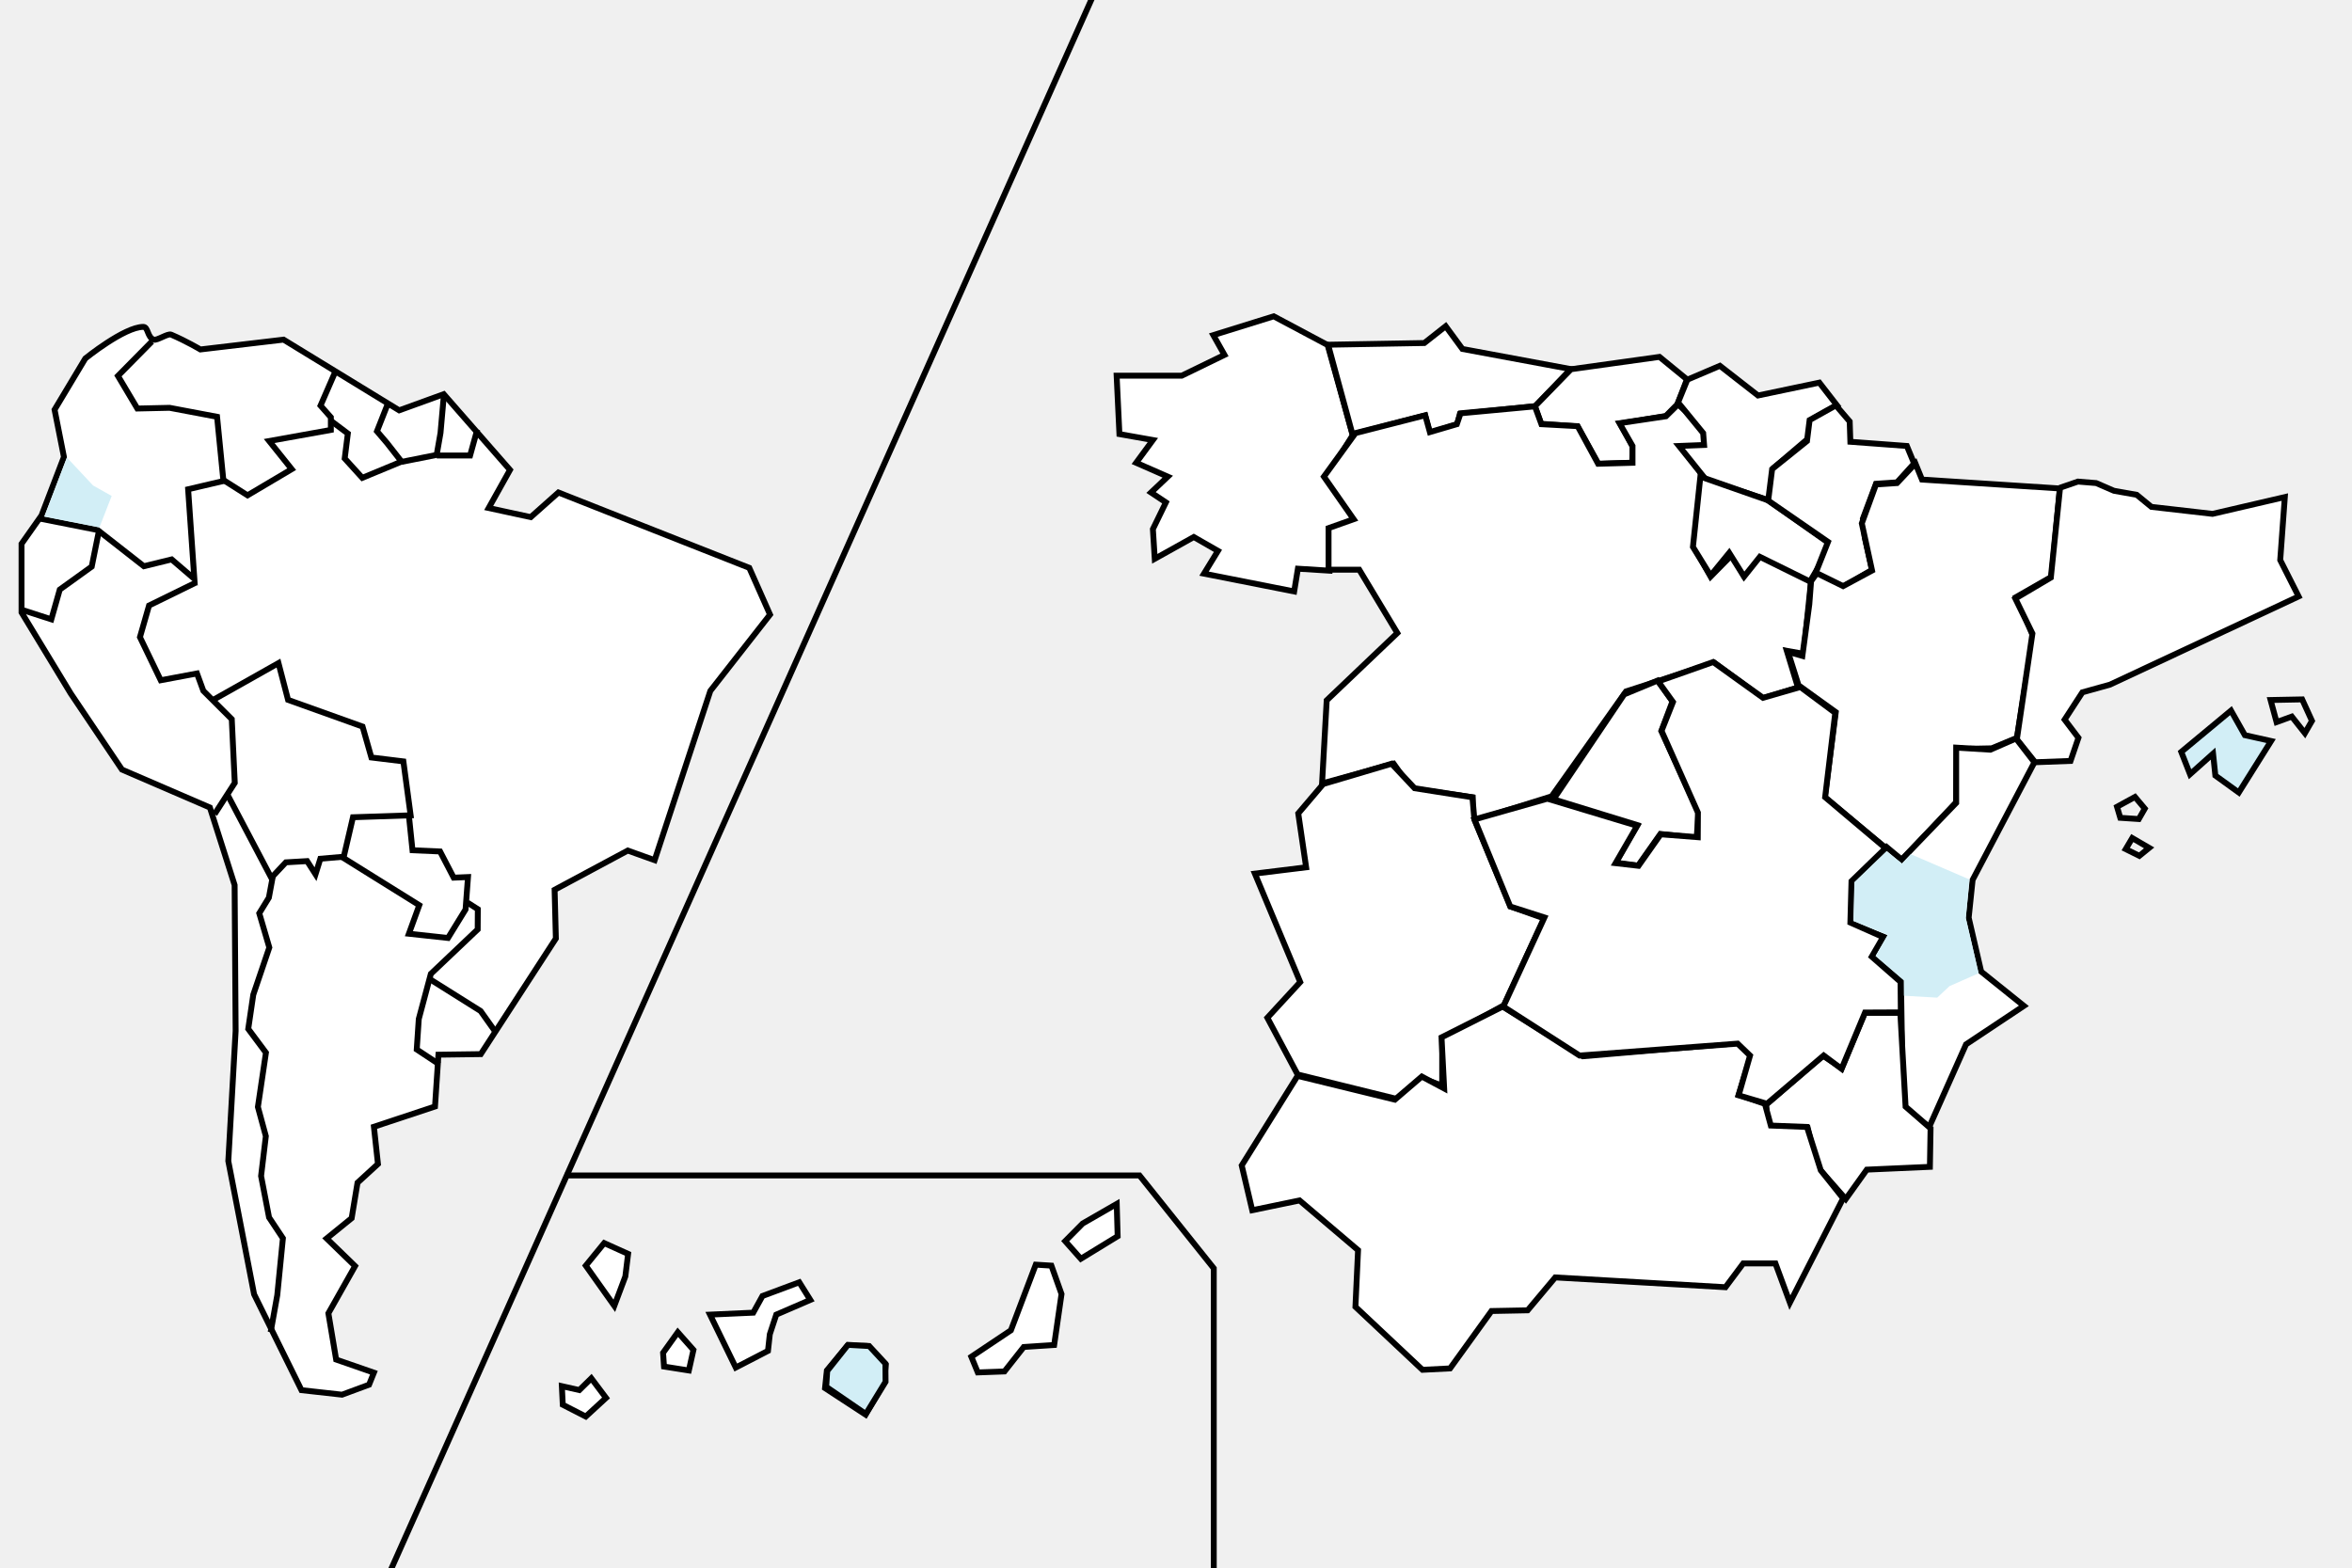
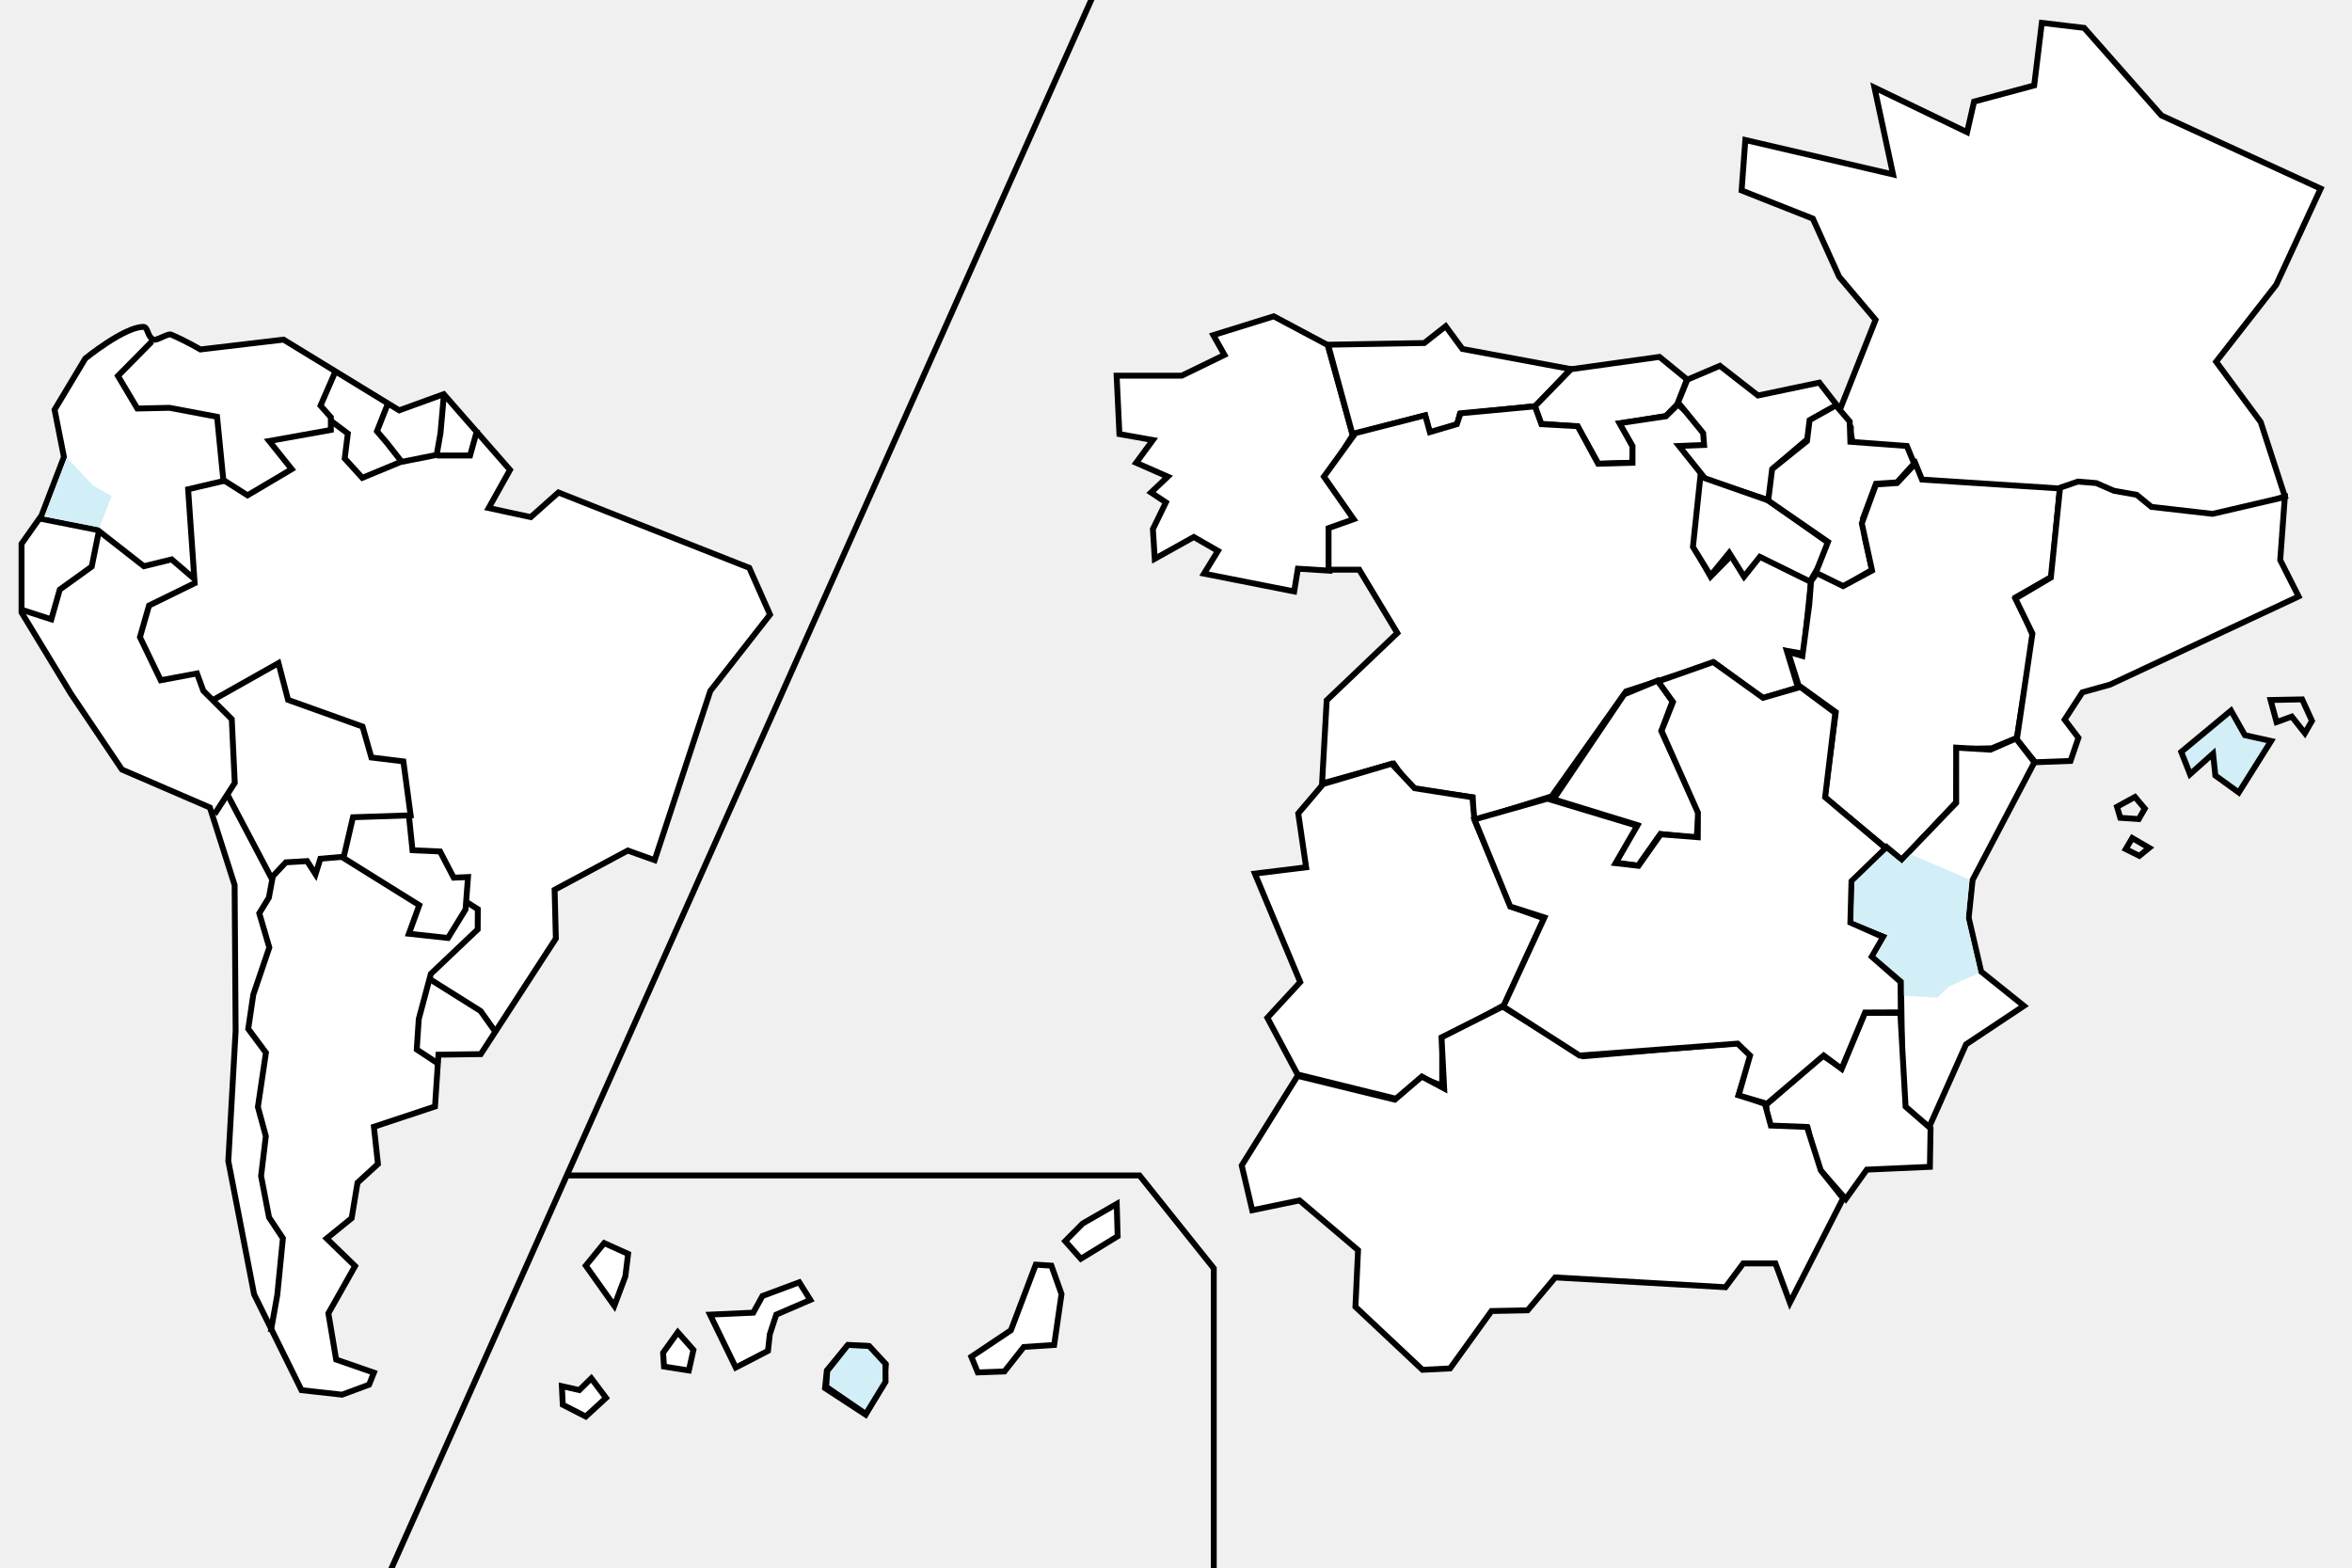
- <svg xmlns="http://www.w3.org/2000/svg" width="1200px" height="800px" viewBox="0 0 1200 800" version="1.1">
-   <defs />
+ <svg xmlns="http://www.w3.org/2000/svg" xmlns:xlink="http://www.w3.org/1999/xlink" width="1200px" height="800px" viewBox="0 0 1200 800" version="1.1">
+   <defs>
+     <path d="M50.663,198.224 L68.932,152.217 L50.354,130.244 L36.921,100.556 L0.577,86.201 L2.475,60.443 L77.843,78.014 L68.358,33.689 L115.616,56.463 L119.183,40.846 L149.847,32.603 L153.749,0.666 L175.351,3.232 L214.808,47.951 L296.018,85.252 L273.327,134.318 L242.683,173.584 L265.413,204.357 L277.771,242.421 L240.325,253.761 L211.198,250.08 C211.198,250.08 205.736,245.402 201.978,243.982 C198.977,242.849 190.923,242.421 190.923,242.421 L175.351,237.274 L163.822,241.284 L93.25,237.274 L85.505,219.125 C85.505,219.125 66.413,219.729 59.454,216.809 C55.925,215.329 56.308,207.082 56.308,207.082 L50.663,198.224 Z" id="path-1" />
+   </defs>
  <g id="Page-1" stroke="none" stroke-width="1" fill="none" fill-rule="evenodd">
    <g id="Mapa">
+       <g id="france" transform="translate(888, 11)">
+         <g id="Group-3">
+           <mask id="mask-2" fill="white">
+             <use xlink:href="#path-1" />
+           </mask>
+           <g id="Clip-2" />
+           <polygon id="Fill-1" fill="#FFFFFF" mask="url(#mask-2)" points="-4.423 258.761 301.018 258.761 301.018 -4.334 -4.423 -4.334" />
+         </g>
+         <path d="M50.663,198.225 L68.932,152.217 L50.354,130.244 L36.921,100.557 L0.577,86.201 L2.475,60.443 L77.843,78.014 L68.358,33.689 L115.616,56.463 L119.183,40.846 L149.847,32.603 L153.749,0.666 L175.35,3.232 L214.808,47.951 L296.018,85.252 L273.327,134.318 L242.683,173.584 L265.413,204.357 L277.771,242.421 L240.325,253.761 L211.198,250.08 C211.198,250.08 205.736,245.402 201.978,243.982 C198.977,242.849 190.923,242.421 190.923,242.421 L175.35,237.274 L163.822,241.284 L93.25,237.274 L85.505,219.125 C85.505,219.125 66.413,219.729 59.454,216.81 C55.925,215.329 56.308,207.082 56.308,207.082 L50.663,198.225 Z" id="Stroke-4" stroke="#000000" stroke-width="3" />
+       </g>
      <g id="spain" transform="translate(286, 161)" stroke-width="3" stroke="#000000">
        <polygon id="galicia" fill="#FFFFFF" points="391.368 15.06 363.862 0.413 333.036 10.009 338.727 20.111 316.911 30.718 283.714 30.718 285.136 60.518 302.209 63.549 293.673 75.166 309.798 82.237 301.261 90.318 308.849 95.369 302.21 109.006 303.158 124.158 323.077 113.046 335.407 120.117 328.293 131.734 374.295 140.825 376.192 129.208 392.317 130.219 392.791 108.501 405.122 104.46 390.895 82.237 404.174 61.024" />
        <polygon id="asturias" fill="#FFFFFF" points="391.584 14.91 440.685 14.048 451.593 5.461 460.13 17.078 515.449 27.358 497.457 46.224 458.817 50.24 457.51 55.55 443.474 59.861 441.103 51.01 404.054 60.662" />
        <polygon id="cantabria" fill="#FFFFFF" points="497.124 46.34 515.536 27.418 560.676 21.12 574.681 32.584 569.885 45.221 563.912 51.277 540.593 55.136 546.949 66.842 546.784 75.105 529.512 75.696 518.887 56.623 500.275 55.256" />
        <polygon id="castilla_leon" fill="#FFFFFF" points="391.838 108.5 391.838 129.713 407.488 129.713 426.932 162.038 390.889 196.383 388.518 238.809 425.035 228.707 434.046 241.334 465.346 245.88 465.346 258.002 505.657 245.375 543.597 191.837 588.651 177.19 613.312 195.373 631.333 189.817 625.642 171.129 634.179 172.644 637.973 135.773 612.838 121.126 603.352 132.238 597.661 122.136 586.753 133.248 578.217 118.096 582.485 81.225 571.577 67.083 585.33 66.578 582.01 55.971 570.154 45.364 563.989 51.425 540.276 54.96 546.916 66.577 546.916 75.164 529.368 75.669 518.934 56.476 500.439 55.466 497.119 46.374 459.179 49.91 457.282 55.465 443.529 59.506 441.158 50.92 405.589 60.011 389.464 82.234 404.639 103.952" />
        <polygon id="madrid" fill="#FFFFFF" points="506.608 246.89 542.651 193.352 559.724 186.281 567.312 196.888 561.621 212.04 580.591 253.456 579.642 266.588 561.147 264.568 549.764 280.73 538.382 279.214 549.29 260.021" />
        <polygon id="pais_vasco" fill="#FFFFFF" points="570.157 44.36 574.899 32.743 591.498 25.672 610.943 40.824 642.243 34.258 651.254 45.875 639.397 52.441 637.975 61.532 619.005 77.694 616.633 94.362 584.385 83.755 570.632 66.582 583.436 66.077 582.962 60.016" />
        <polygon id="rioja" fill="#FFFFFF" points="581.537 82.24 616.158 94.362 648.407 117.09 637.455 135.754 611.889 123.151 603.827 133.253 596.239 121.131 586.754 132.748 577.743 118.101" />
        <polygon id="navarra" fill="#FFFFFF" points="650.683 45.87 637.269 53.37 635.927 64.084 618.153 78.37 616.141 94.441 646.658 115.512 640.286 131.583 654.371 138.369 669.126 129.797 665.437 113.368 664.431 103.725 671.138 85.868 681.869 85.154 690.588 75.511 686.899 66.583 658.06 64.44 657.725 54.083" />
        <polygon id="aragon" fill="#FFFFFF" points="654.373 138.1 669.128 130.156 663.901 106.079 671.14 86.227 681.871 85.513 691.261 75.513 694.614 83.727 764.921 88.266 760.677 133.371 742.568 143.728 747.859 155.427 751.287 163.728 743.018 215.557 730.16 220.87 712.386 221.227 712.051 248.37 683.939 278.204 644.982 245.87 650.625 202.403 631.625 188.727 626.202 171.584 633.579 173.727 637.106 147.446 638.02 135.599 640.957 131.505" />
        <polygon id="cataluna" fill="#FFFFFF" points="764.814 87.98 774.16 84.755 783.481 85.516 792.536 89.444 804.165 91.504 811.65 97.659 842.837 101.23 879.726 92.659 877.378 124.802 886.768 143.373 790.524 188.373 776.439 192.301 767.385 206.23 774.427 215.516 770.403 227.302 752.335 227.98 743.003 216.317 750.953 162.302 742.234 144.445 760.343 133.731 765.038 88.017" />
        <polygon id="valencia" fill="#FFFFFF" points="742.57 215.87 751.96 228.013 720.438 288.013 718.425 307.299 724.797 334.799 746.594 352.299 717.083 371.942 698.304 414.085 684.89 404.085 683.884 339.799 668.794 326.942 674.83 316.942 658.063 310.156 658.734 288.37 676.507 271.227 684.22 277.656 712.054 248.727 712.054 220.513 729.492 221.584" />
        <polygon id="murcia" fill="#FFFFFF" points="615.143 402.66 643.982 377.66 653.707 384.089 665.444 355.875 683.553 355.875 686.236 403.732 698.978 414.803 698.643 434.446 666.45 435.874 655.718 450.874 640.963 434.088 636.269 414.445 615.812 414.445" />
        <polygon id="extremadura" fill="#FFFFFF" points="376.373 254.09 389.115 239.09 423.992 228.733 435.729 241.233 465.239 245.876 466.245 257.305 484.69 301.591 501.792 307.662 481.336 351.948 449.814 369.448 449.814 393.019 440.089 389.448 426.675 399.805 376.037 387.305 360.611 358.376 377.378 340.162 354.239 284.805 380.396 281.591" />
        <polygon id="andalucia" fill="#FFFFFF" points="376.035 388.02 347.531 433.734 352.896 456.591 377.041 451.591 406.887 476.948 405.545 505.877 439.751 538.02 453.835 537.306 474.962 508.02 493.406 507.663 507.491 490.877 594.345 495.877 603.4 483.734 619.832 483.734 627.209 503.734 654.372 450.52 642.971 436.234 635.928 414.091 617.484 413.376 614.466 402.305 601.052 397.662 607.424 377.305 601.052 371.234 521.575 378.02 480.663 352.663 449.476 368.377 450.818 394.448 439.416 388.376 425.667 400.162" />
        <polygon id="castilla_mancha" fill="#FFFFFF" points="466.307 257.15 503.473 246.584 549.3 260.408 538.268 279.484 549.971 280.826 561.291 264.755 580.209 266.227 580.284 253.684 561.725 211.96 567.565 197.238 560.008 186.733 588.078 176.837 613.507 195.095 632.565 189.59 650.355 202.804 645.186 245.827 676.021 271.837 658.64 288.684 658.068 309.799 674.778 317.195 668.979 327.195 683.67 340.052 683.809 355.618 665.544 355.704 653.569 384.423 644.458 377.612 615.536 402.255 601.059 397.97 606.875 377.656 600.544 371.566 519.906 377.656 481.005 352.656 501.976 307.194 484.514 301.584" />
        <path d="M794.11,250.7 L795.777,256.336 L805.223,256.962 L808.279,251.639 L803.278,245.69 L794.11,250.7 Z M801.889,266.668 L798.555,272.304 L805.501,275.748 L810.502,271.678 L801.889,266.668 Z M872.458,196.222 L875.514,207.493 L883.293,204.675 L889.961,213.129 L893.573,206.867 L888.572,195.909 L872.458,196.222 Z" id="baleares" />
        <path d="M12.869,484.86 L22.258,473.36 L34.465,478.86 L33.056,490.36 L27.423,505.36 L12.869,484.86 Z M52.305,529.36 L59.817,518.86 L67.798,527.86 L65.451,538.36 L52.775,536.36 L52.305,529.36 Z M76.249,509.86 L89.394,536.86 L105.826,528.36 L106.765,519.86 L110.052,509.86 L127.423,502.36 L121.789,493.36 L103.009,500.36 L98.315,508.86 L76.249,509.86 Z M134.934,547.36 L135.873,538.36 L146.202,525.86 L156.061,525.86 L165.92,535.36 L164.981,544.86 L155.592,560.86 L134.934,547.36 Z M209.582,531.36 L229.77,517.86 L242.446,484.36 L250.427,484.86 L255.592,499.36 L251.836,525.36 L236.343,526.36 L226.484,538.86 L212.869,539.36 L209.582,531.36 Z M257.469,472.36 L266.39,463.36 L283.761,453.36 L284.23,469.86 L265.451,481.36 L257.469,472.36 Z M15.685,542.36 L23.197,552.36 L12.869,561.86 L1.131,555.86 L0.662,546.36 L9.582,548.36 L15.685,542.36 Z" id="canarias" fill="#FFFFFF" />
        <polygon id="Path" fill="#D2EEF6" points="826.893 222.699 831.365 234.094 843.116 223.594 844.284 234.778 856.235 243.419 872.717 217.144 859.34 214.155 852.269 201.624" />
        <polygon id="Path" fill="#D2EEF6" points="135.521 546.702 136.056 538.592 146.638 525.289 157.471 525.903 165.739 534.841 165.818 544.133 155.76 560.576" />
        <polyline id="divider" points="2.318 438.831 295.378 438.831 333.273 486.231 333.273 554.781 333.273 683.275" />
      </g>
      <g id="america" transform="translate(-110, -28)">
        <path d="M183.131,194.812 C173.423,194.812 153.526,210.932 153.526,210.932 L137.849,237.07 L142.619,261.202 L131.181,291.054 L120.987,305.517 L120.987,340.532 L146.085,381.88 L172.224,420.72 L217.088,440.081 L229.708,479.656 L230.221,554.126 L226.482,620.484 L239.638,688.468 L263.819,737.408 L284.506,739.716 L298.296,734.618 L300.769,728.48 L281.502,721.794 L277.547,698.191 L291.162,674.082 L276.652,660.005 L289.417,649.633 L292.411,631.547 L302.832,621.987 L300.769,602.989 L331.942,592.657 L333.695,566.215 L355.296,565.929 L393.604,506.925 L392.968,482.062 L430.296,462.043 L444.006,466.954 L472.416,380.573 L502.87,341.633 L492.286,317.778 L394.908,279.324 L380.789,291.894 L359.325,287.245 L370.2,267.784 L336.398,229.149 L313.671,237.397 L254.683,201.317 L212.232,206.329 C212.232,206.329 205.097,202.092 197.317,198.758 C195.589,198.017 190.162,201.912 188.441,201.317 C185.136,200.174 185.643,194.812 183.131,194.812 Z" id="sudamerica" stroke="#000000" stroke-width="3" fill="#FFFFFF" />
        <g id="lines" transform="translate(0.188275, 0.131192)" stroke-width="3" stroke="#000000">
          <polyline id="Path-3" points="187.296 202.153 169.985 219.692 179.88 236.341 196.349 235.978 220.561 240.553 223.808 273.323 205.793 277.546 208.975 323.275 197.392 313.341 183.22 316.816 159.604 298.335 129.908 292.461" />
          <polyline id="Path-4" points="224.201 273.093 236.103 280.633 258.642 267.284 247.147 252.922 278.617 247.266 278.617 240.812 273.35 234.855 280.702 217.968" />
          <polyline id="Path-5" points="278.598 242.565 287.281 249.095 285.681 261.824 294.656 271.716 314.678 263.423 307.197 253.869 302.142 247.941 308.054 232.964" />
          <polyline id="Path-6" points="314.628 263.579 332.603 259.994 334.56 248.8 336.189 230.462" />
          <polyline id="Path-7" points="332.621 260.305 349.659 260.305 353.327 247.057" />
          <polyline id="Path-8" points="209.85 325.115 185.859 336.865 181.213 353.02 191.822 375.01 210.314 371.54 213.556 380.403 228.06 394.868 229.595 427.374 219.268 443.388" />
          <polyline id="Path-9" points="218.587 385.027 251.893 366.259 256.788 385.027 294.793 398.64 299.294 414.415 315.621 416.412 319.321 443.934 289.899 444.915 285.207 465.055 273.262 466.087 270.797 473.99 266.503 467.293 255.656 467.925 248.234 475.84 225.708 433.07" />
          <polyline id="Path-10" points="248.966 475.332 246.989 485.955 242.095 493.925 247.217 511.389 239.039 535.47 236.465 552.921 245.495 565.054 241.393 592.75 245.443 607.67 243.017 627.994 247.082 649.127 254.151 659.77 251.282 688.765 247.898 707.688" />
          <polyline id="Path-11" points="284.026 465.061 323.728 489.793 318.428 504.361 338.385 506.522 347.347 491.959 348.585 475.439 341.293 475.747 334.343 462.382 320.271 461.761 318.428 444.025" />
          <polyline id="Path-12" points="348.374 488.499 353.601 491.834 353.533 502.154 329.635 524.832 323.478 547.863 322.435 563.423 333.934 571.025" />
          <polyline id="Path-13" points="329.59 527.834 355.019 543.795 361.991 553.597" />
          <polyline id="Path-14" points="160.245 299 156.609 317.005 140.305 328.739 135.996 343.918 121.192 339.132" />
          <polygon id="divider" points="303.907 840.861 678.812 0.387 0.812 7.105 13.599 845.24" />
        </g>
        <polygon id="Path-15" fill="#D2EEF6" points="144.146 261.489 132.614 291.657 160.726 297.16 166.973 281.09 157.486 275.746" />
      </g>
      <polygon id="Path-2" fill="#D2EEF6" points="971.378 508.124 988.377 509.104 994.625 503.24 1009.532 496.662 1002.994 468.542 1004.796 448.792 974.882 435.908 970.409 440.671 962.509 434.375 946.108 450.151 945.591 470.027 963.055 477.135 956.911 487.886 971.378 500.323" />
    </g>
  </g>
</svg>
